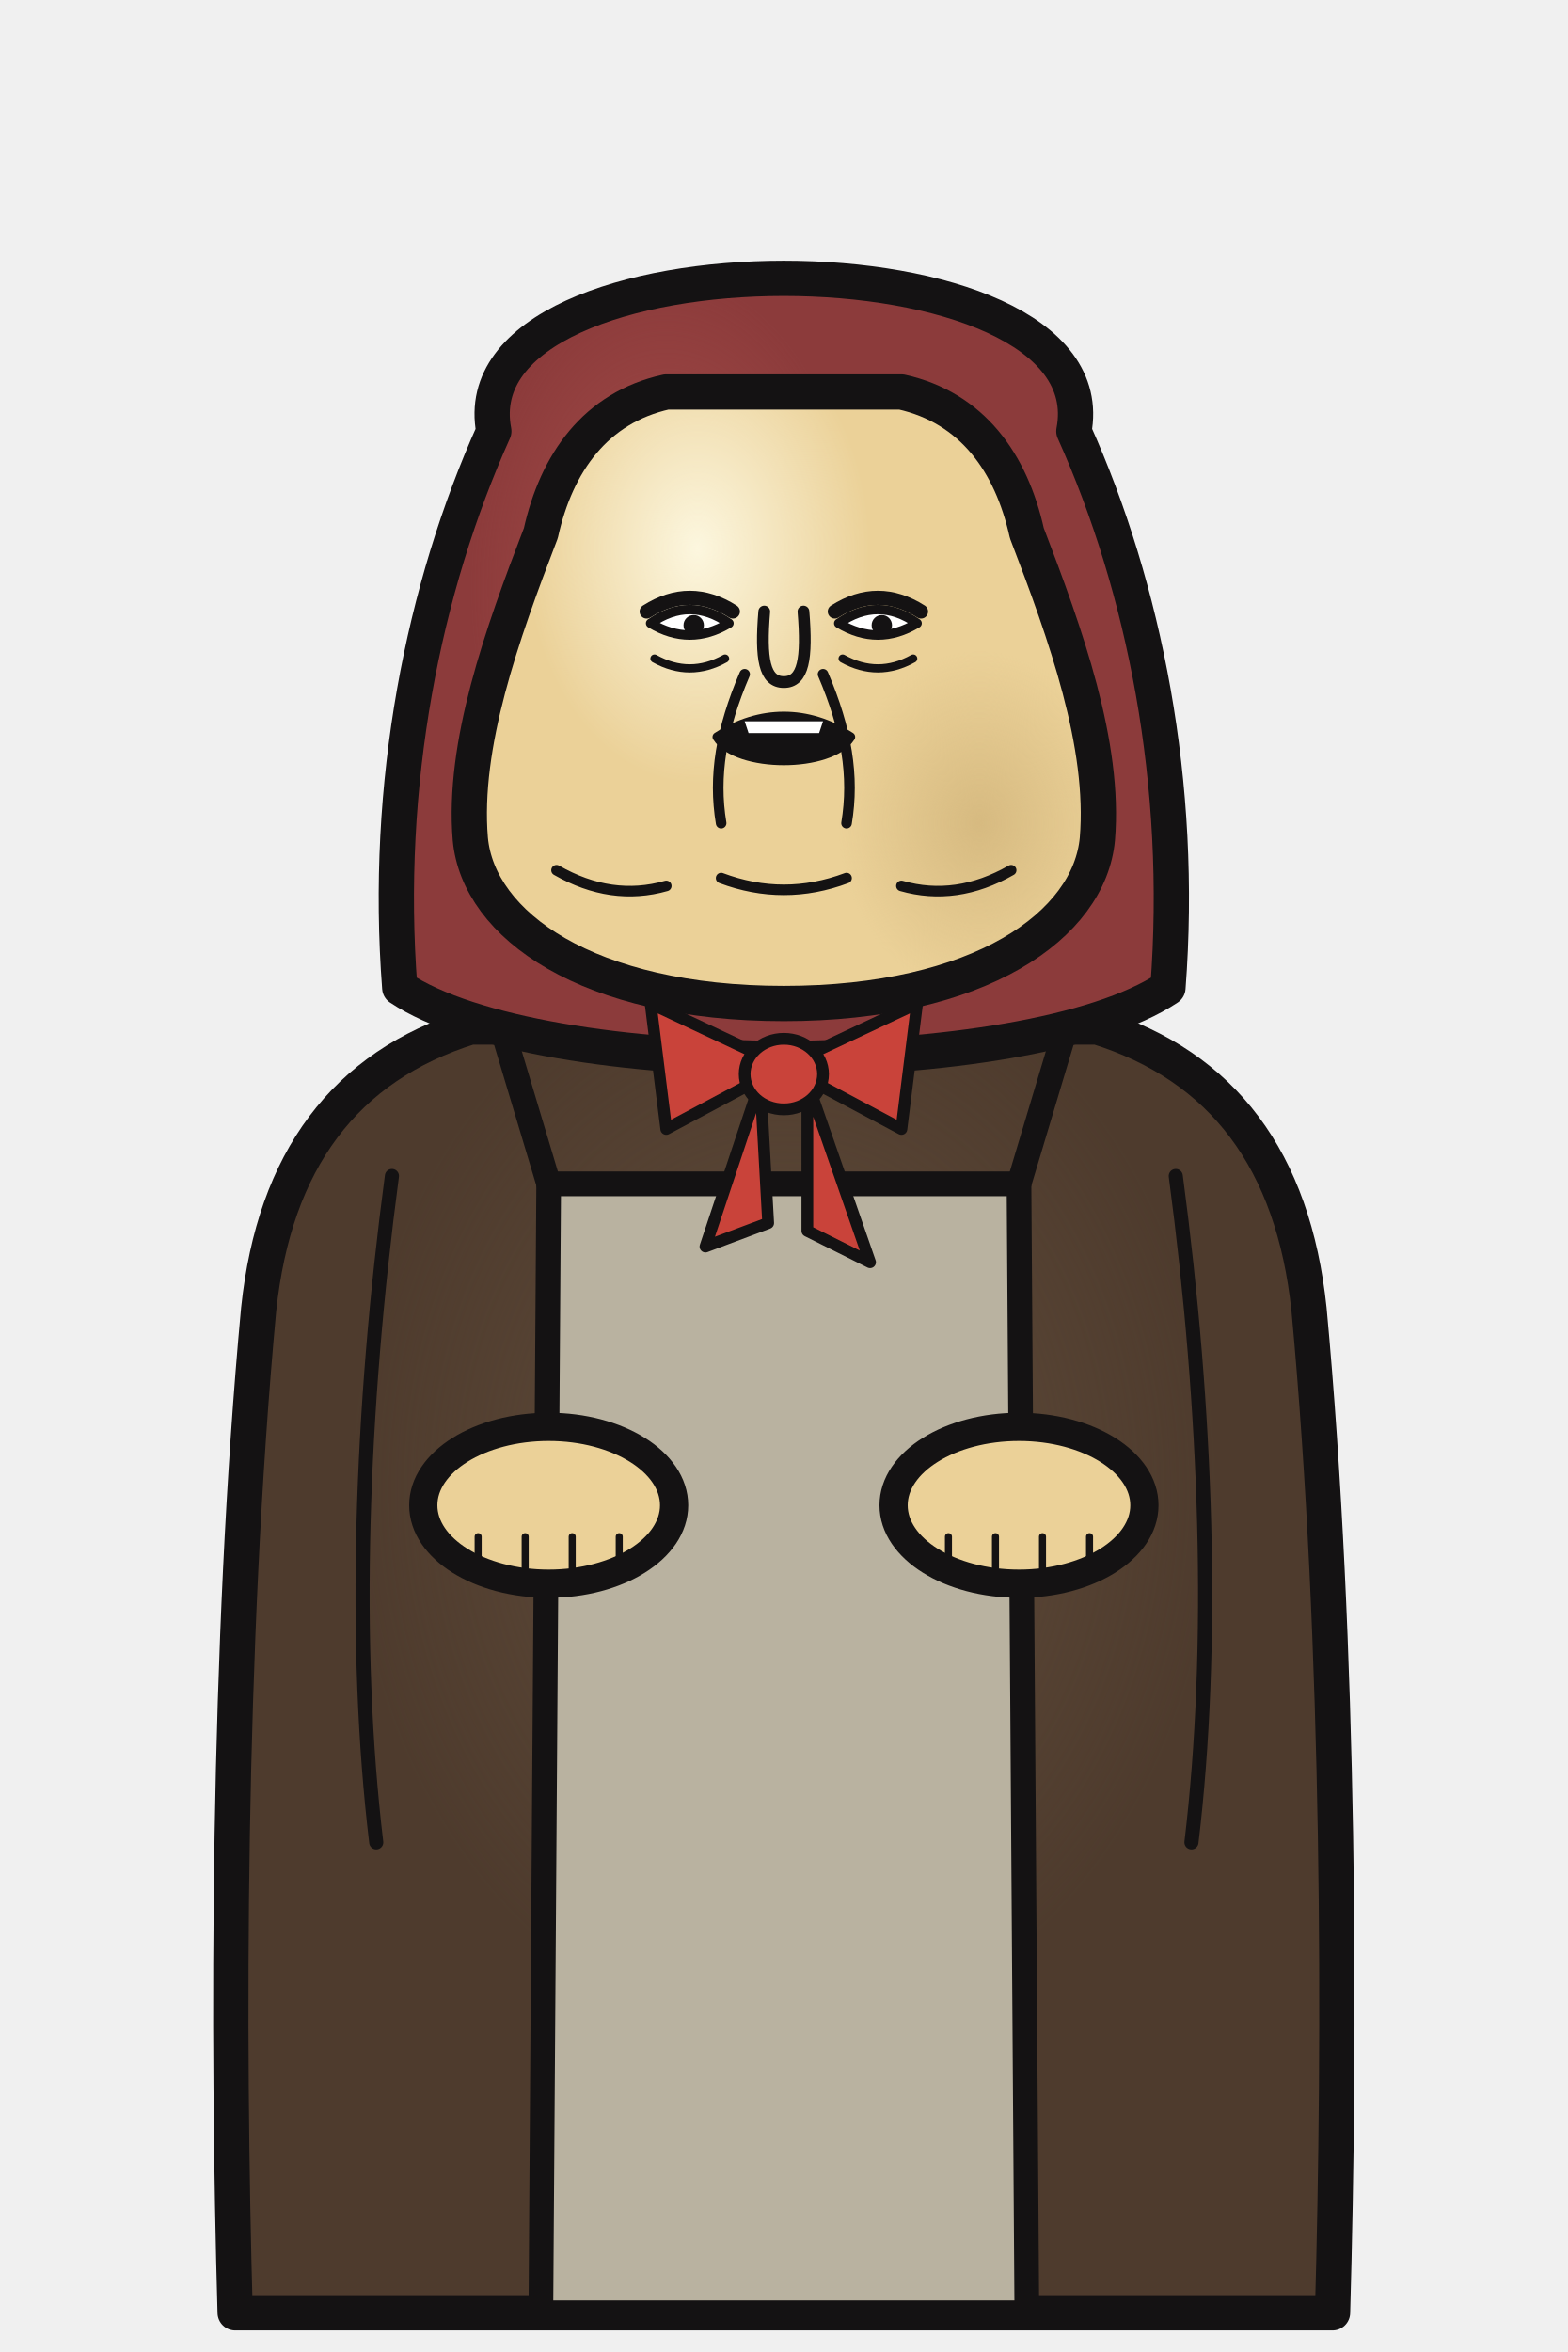
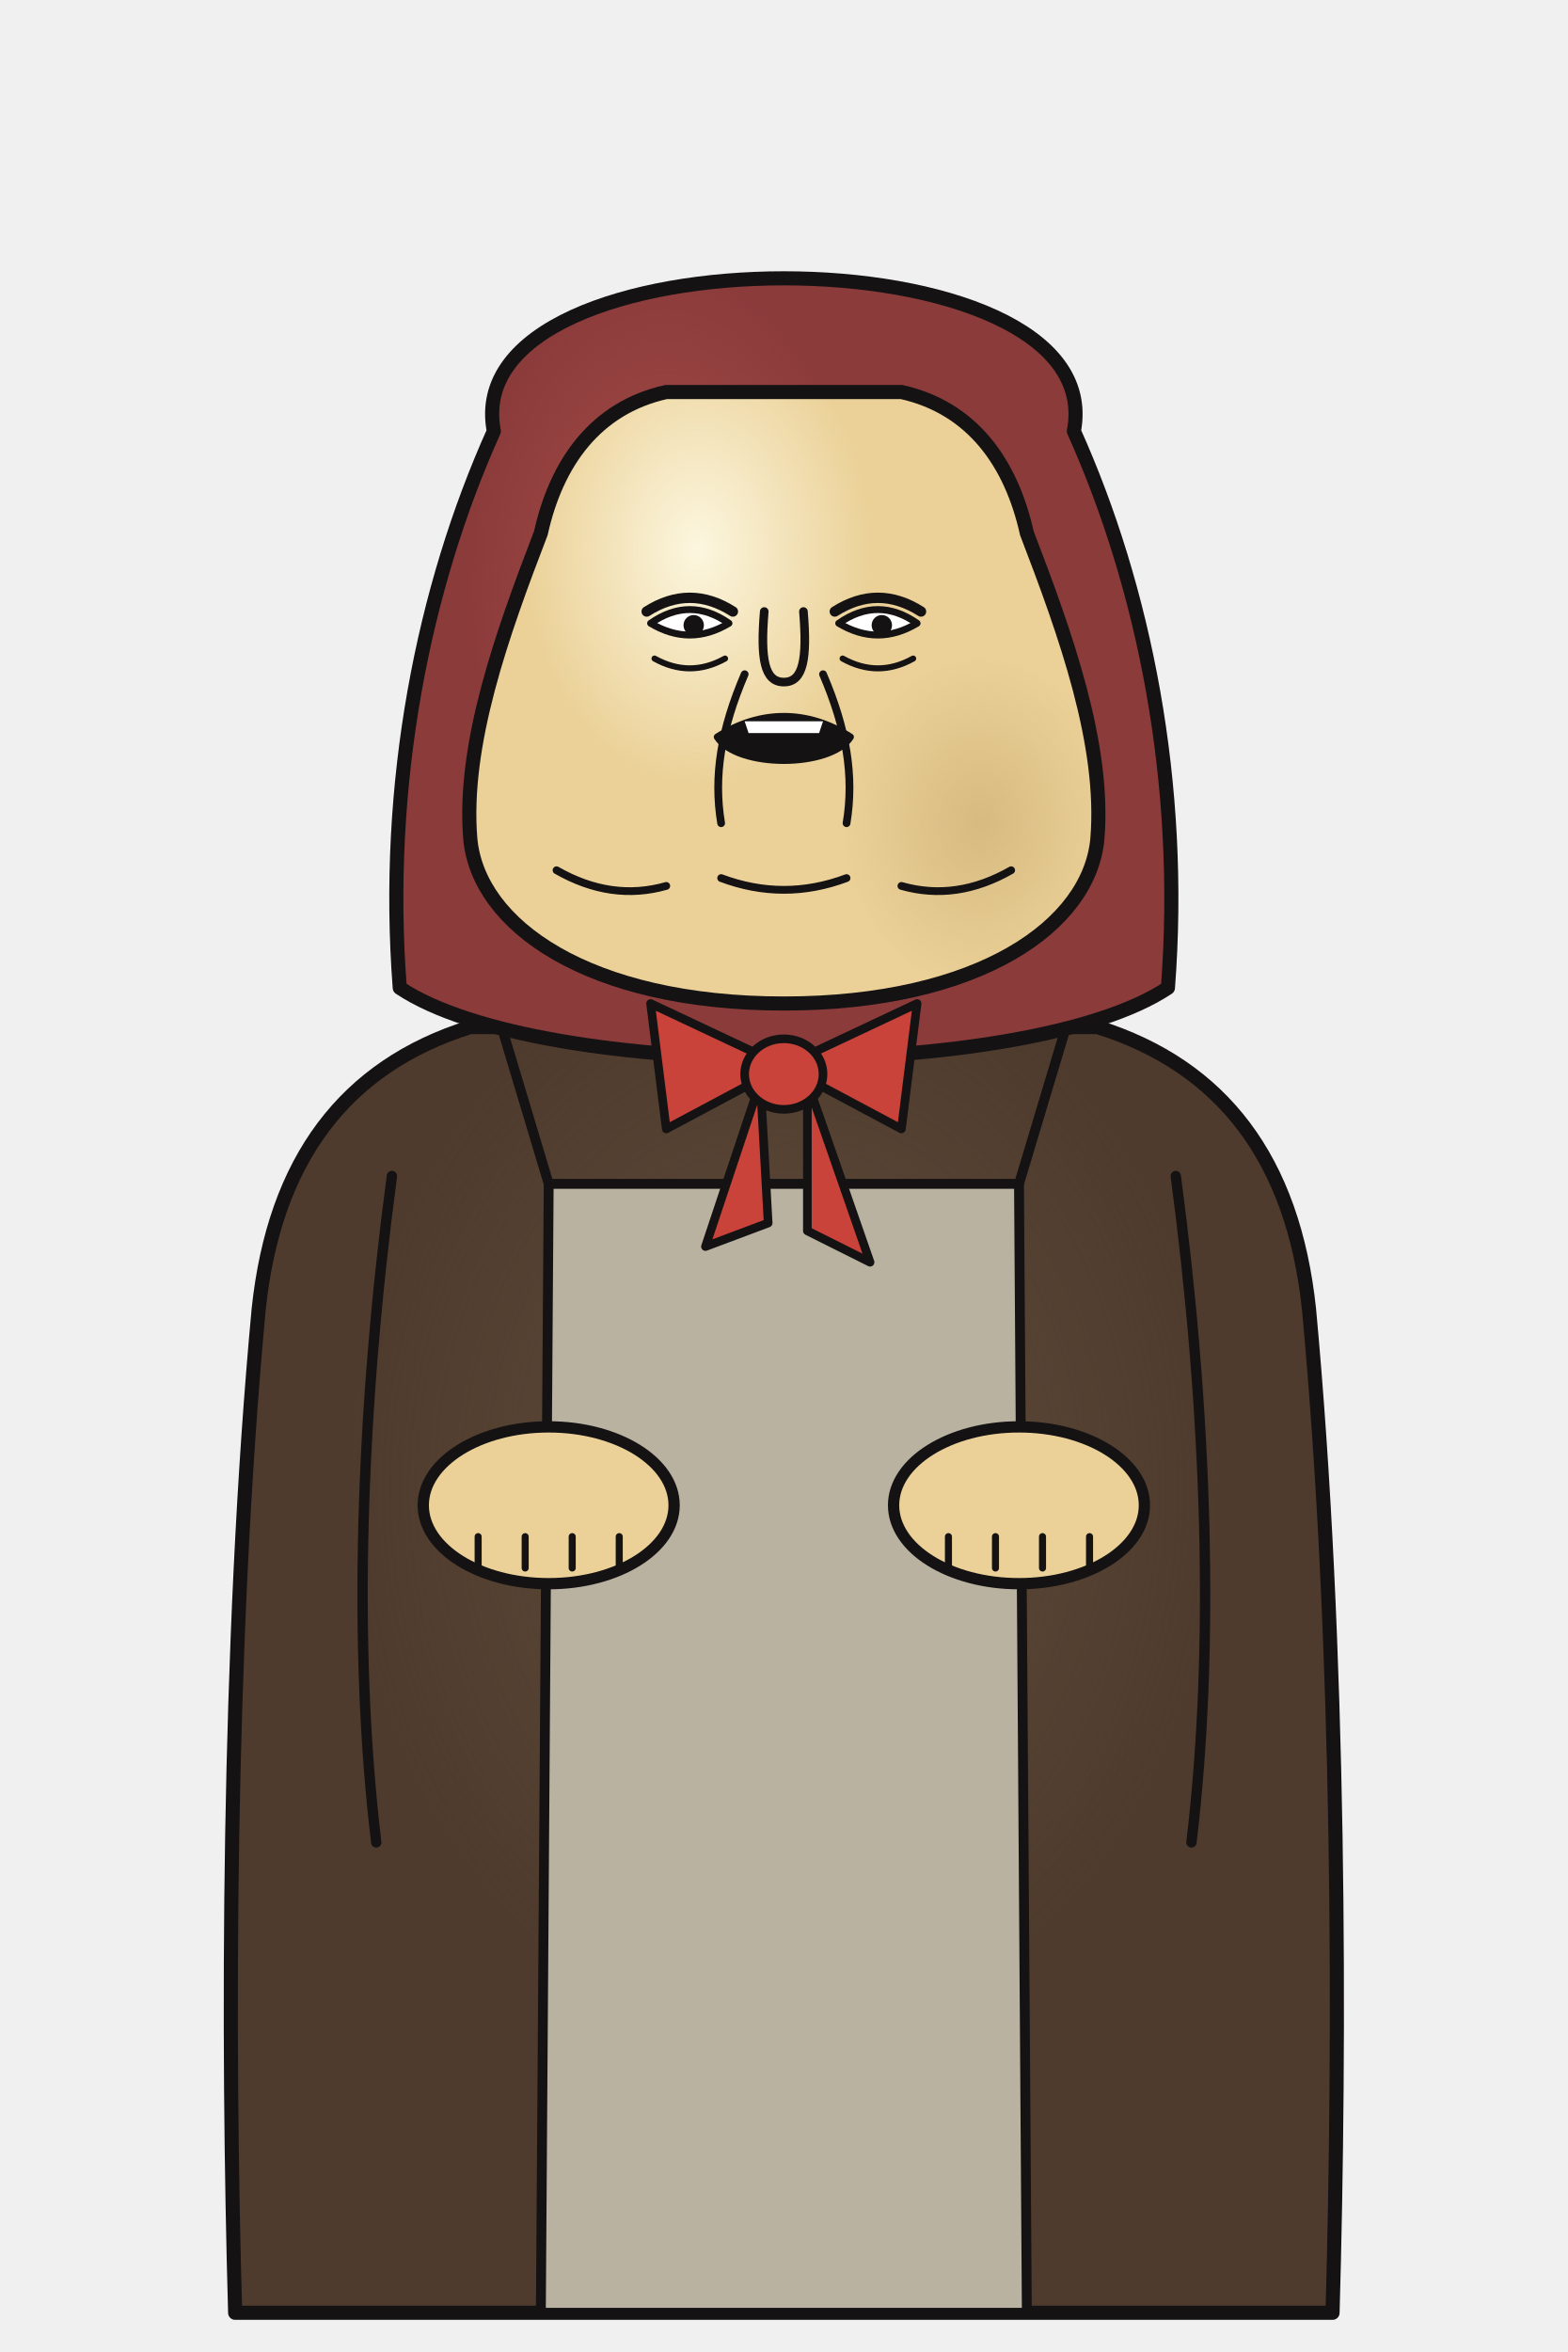
<svg xmlns="http://www.w3.org/2000/svg" width="800" height="1200" viewBox="0 0 400 600">
  <defs>
    <radialGradient id="g1">
      <stop offset="0" stop-color="#64503E" stop-opacity="0.85" />
      <stop offset="0.0" stop-color="#64503E" stop-opacity="0.85" />
      <stop offset="1" stop-color="#64503E" stop-opacity="0" />
    </radialGradient>
    <clipPath id="s1">
      <path d="M120,262 C88,272 70,296 66,334 C58,420 58,520 60,590 L340,590 C342,520 342,420 334,334 C330,296 312,272 280,262 Z" />
    </clipPath>
    <radialGradient id="g2">
      <stop offset="0" stop-color="#A9504C" stop-opacity="0.85" />
      <stop offset="0.0" stop-color="#A9504C" stop-opacity="0.85" />
      <stop offset="1" stop-color="#A9504C" stop-opacity="0" />
    </radialGradient>
    <clipPath id="s2">
      <path d="M126,110 C116,58 284,58 274,110 C292,150 302,200 298,252 C262,276 138,276 102,252 C98,200 108,150 126,110 Z" />
    </clipPath>
    <radialGradient id="g3">
      <stop offset="0" stop-color="#FFFDEB" stop-opacity="0.85" />
      <stop offset="0.0" stop-color="#FFFDEB" stop-opacity="0.85" />
      <stop offset="1" stop-color="#FFFDEB" stop-opacity="0" />
    </radialGradient>
    <clipPath id="s3">
      <path d="M170,100 C152,104 142,118 138,136 C128,162 118,190 120,214 C122,236 150,256 200,256 C250,256 278,236 280,214 C282,190 272,162 262,136 C258,118 248,104 230,100 Z" />
    </clipPath>
    <radialGradient id="g4">
      <stop offset="0" stop-color="#D3B67C" stop-opacity="0.85" />
      <stop offset="0.0" stop-color="#D3B67C" stop-opacity="0.85" />
      <stop offset="1" stop-color="#D3B67C" stop-opacity="0" />
    </radialGradient>
    <clipPath id="s4">
      <path d="M170,100 C152,104 142,118 138,136 C128,162 118,190 120,214 C122,236 150,256 200,256 C250,256 278,236 280,214 C282,190 272,162 262,136 C258,118 248,104 230,100 Z" />
    </clipPath>
  </defs>
  <path d="M120,262 C88,272 70,296 66,334 C58,420 58,520 60,590 L340,590 C342,520 342,420 334,334 C330,296 312,272 280,262 Z" fill="#4E3B2D" />
  <g clip-path="url(#s1)">
    <ellipse cx="200" cy="380" rx="110" ry="140" fill="url(#g1)" />
  </g>
-   <path d="M120,262 C88,272 70,296 66,334 C58,420 58,520 60,590 L340,590 C342,520 342,420 334,334 C330,296 312,272 280,262 Z" fill="none" stroke="#141213" stroke-width="9.0" stroke-linejoin="round" stroke-linecap="round" />
-   <path d="M140,302 L260,302 L262,590 L138,590 Z" fill="#B9B2A0" stroke="#141213" stroke-width="6.3" stroke-linejoin="round" stroke-linecap="round" />
-   <path d="M140,302 L128,262 M260,302 L272,262" fill="none" stroke="#141213" stroke-width="6.3" stroke-linejoin="round" stroke-linecap="round" />
-   <path d="M100,300 C92,360 90,420 96,470 M300,300 C308,360 310,420 304,470" fill="none" stroke="#141213" stroke-width="3.6" stroke-linejoin="round" stroke-linecap="round" />
-   <ellipse cx="140.0" cy="384.0" rx="32.0" ry="20.0" fill="#EBD198" stroke="#141213" stroke-width="7.2" />
+   <path d="M120,262 C88,272 70,296 66,334 C58,420 58,520 60,590 L340,590 C342,520 342,420 334,334 C330,296 312,272 280,262 Z" fill="none" stroke="#141213" stroke-width="3.6" stroke-linejoin="round" stroke-linecap="round" />
+   <path d="M140,302 L260,302 L262,590 L138,590 Z" fill="#B9B2A0" stroke="#141213" stroke-width="2.52" stroke-linejoin="round" stroke-linecap="round" />
+   <path d="M140,302 L128,262 M260,302 L272,262" fill="none" stroke="#141213" stroke-width="2.52" stroke-linejoin="round" stroke-linecap="round" />
+   <path d="M100,300 C92,360 90,420 96,470 M300,300 C308,360 310,420 304,470" fill="none" stroke="#141213" stroke-width="2.64" stroke-linejoin="round" stroke-linecap="round" />
+   <ellipse cx="140.0" cy="384.0" rx="32.0" ry="20.0" fill="#EBD198" stroke="#141213" stroke-width="2.88" />
  <path d="M122,392 L122,400" fill="none" stroke="#141213" stroke-width="1.8" stroke-linejoin="round" stroke-linecap="round" />
  <path d="M134,392 L134,400" fill="none" stroke="#141213" stroke-width="1.8" stroke-linejoin="round" stroke-linecap="round" />
  <path d="M146,392 L146,400" fill="none" stroke="#141213" stroke-width="1.8" stroke-linejoin="round" stroke-linecap="round" />
  <path d="M158,392 L158,400" fill="none" stroke="#141213" stroke-width="1.8" stroke-linejoin="round" stroke-linecap="round" />
-   <ellipse cx="260.0" cy="384.0" rx="32.0" ry="20.0" fill="#EBD198" stroke="#141213" stroke-width="7.2" />
+   <ellipse cx="260.0" cy="384.0" rx="32.0" ry="20.0" fill="#EBD198" stroke="#141213" stroke-width="2.88" />
  <path d="M242,392 L242,400" fill="none" stroke="#141213" stroke-width="1.8" stroke-linejoin="round" stroke-linecap="round" />
  <path d="M254,392 L254,400" fill="none" stroke="#141213" stroke-width="1.8" stroke-linejoin="round" stroke-linecap="round" />
  <path d="M266,392 L266,400" fill="none" stroke="#141213" stroke-width="1.8" stroke-linejoin="round" stroke-linecap="round" />
  <path d="M278,392 L278,400" fill="none" stroke="#141213" stroke-width="1.8" stroke-linejoin="round" stroke-linecap="round" />
  <path d="M126,110 C116,58 284,58 274,110 C292,150 302,200 298,252 C262,276 138,276 102,252 C98,200 108,150 126,110 Z" fill="#8C3B3B" />
  <g clip-path="url(#s2)">
    <ellipse cx="170" cy="150" rx="50" ry="80" fill="url(#g2)" />
  </g>
-   <path d="M126,110 C116,58 284,58 274,110 C292,150 302,200 298,252 C262,276 138,276 102,252 C98,200 108,150 126,110 Z" fill="none" stroke="#141213" stroke-width="9.0" stroke-linejoin="round" stroke-linecap="round" />
-   <path d="M200,272 L166,256 L170,288 Z M200,272 L234,256 L230,288 Z" fill="#C9433A" stroke="#141213" stroke-width="3.0" stroke-linejoin="round" stroke-linecap="round" />
-   <path d="M194,276 L180,318 L196,312 Z M206,276 L222,322 L206,314 Z" fill="#C9433A" stroke="#141213" stroke-width="3.0" stroke-linejoin="round" stroke-linecap="round" />
-   <ellipse cx="200.0" cy="274.0" rx="10.0" ry="9.0" fill="#C9433A" stroke="#141213" stroke-width="3.0" />
+   <path d="M126,110 C116,58 284,58 274,110 C292,150 302,200 298,252 C262,276 138,276 102,252 C98,200 108,150 126,110 Z" fill="none" stroke="#141213" stroke-width="3.6" stroke-linejoin="round" stroke-linecap="round" />
+   <path d="M200,272 L166,256 L170,288 Z M200,272 L234,256 L230,288 Z" fill="#C9433A" stroke="#141213" stroke-width="2.2" stroke-linejoin="round" stroke-linecap="round" />
+   <path d="M194,276 L180,318 L196,312 Z M206,276 L222,322 L206,314 Z" fill="#C9433A" stroke="#141213" stroke-width="2.2" stroke-linejoin="round" stroke-linecap="round" />
+   <ellipse cx="200.0" cy="274.0" rx="10.0" ry="9.0" fill="#C9433A" stroke="#141213" stroke-width="2.2" />
  <path d="M170,100 C152,104 142,118 138,136 C128,162 118,190 120,214 C122,236 150,256 200,256 C250,256 278,236 280,214 C282,190 272,162 262,136 C258,118 248,104 230,100 Z" fill="#EBD198" />
  <g clip-path="url(#s3)">
    <ellipse cx="178" cy="140" rx="44" ry="60" fill="url(#g3)" />
  </g>
  <g clip-path="url(#s4)">
    <ellipse cx="250" cy="210" rx="36" ry="44" fill="url(#g4)" />
  </g>
-   <path d="M170,100 C152,104 142,118 138,136 C128,162 118,190 120,214 C122,236 150,256 200,256 C250,256 278,236 280,214 C282,190 272,162 262,136 C258,118 248,104 230,100 Z" fill="none" stroke="#141213" stroke-width="9.0" stroke-linejoin="round" stroke-linecap="round" />
-   <path d="M166,159 Q176,152 186,159 Q176,165 166,159 Z" fill="#FFFFFF" stroke="#141213" stroke-width="2.4" stroke-linejoin="round" stroke-linecap="round" />
+   <path d="M170,100 C152,104 142,118 138,136 C128,162 118,190 120,214 C122,236 150,256 200,256 C250,256 278,236 280,214 C282,190 272,162 262,136 C258,118 248,104 230,100 Z" fill="none" stroke="#141213" stroke-width="3.6" stroke-linejoin="round" stroke-linecap="round" />
+   <path d="M166,159 Q176,152 186,159 Q176,165 166,159 Z" fill="#FFFFFF" stroke="#141213" stroke-width="1.76" stroke-linejoin="round" stroke-linecap="round" />
  <ellipse cx="177.0" cy="159.5" rx="2.6" ry="2.6" fill="#141213" />
-   <path d="M165,156 Q176,149 187,156" fill="none" stroke="#141213" stroke-width="3.6" stroke-linejoin="round" stroke-linecap="round" />
-   <path d="M167,168 Q176,173 185,168" fill="none" stroke="#141213" stroke-width="2.1" stroke-linejoin="round" stroke-linecap="round" />
-   <path d="M214,159 Q224,152 234,159 Q224,165 214,159 Z" fill="#FFFFFF" stroke="#141213" stroke-width="2.4" stroke-linejoin="round" stroke-linecap="round" />
+   <path d="M165,156 Q176,149 187,156" fill="none" stroke="#141213" stroke-width="2.64" stroke-linejoin="round" stroke-linecap="round" />
+   <path d="M167,168 Q176,173 185,168" fill="none" stroke="#141213" stroke-width="1.54" stroke-linejoin="round" stroke-linecap="round" />
+   <path d="M214,159 Q224,152 234,159 Q224,165 214,159 Z" fill="#FFFFFF" stroke="#141213" stroke-width="1.76" stroke-linejoin="round" stroke-linecap="round" />
  <ellipse cx="225.0" cy="159.5" rx="2.6" ry="2.6" fill="#141213" />
-   <path d="M213,156 Q224,149 235,156" fill="none" stroke="#141213" stroke-width="3.6" stroke-linejoin="round" stroke-linecap="round" />
-   <path d="M215,168 Q224,173 233,168" fill="none" stroke="#141213" stroke-width="2.1" stroke-linejoin="round" stroke-linecap="round" />
-   <path d="M195,156 C194,168 195,174 200,174 C205,174 206,168 205,156" fill="none" stroke="#141213" stroke-width="3.0" stroke-linejoin="round" stroke-linecap="round" />
-   <path d="M183,188 C194,181 206,181 217,188 C212,196 188,196 183,188 Z" fill="#141213" stroke="#141213" stroke-width="2.4" stroke-linejoin="round" stroke-linecap="round" />
+   <path d="M213,156 Q224,149 235,156" fill="none" stroke="#141213" stroke-width="2.64" stroke-linejoin="round" stroke-linecap="round" />
+   <path d="M215,168 Q224,173 233,168" fill="none" stroke="#141213" stroke-width="1.54" stroke-linejoin="round" stroke-linecap="round" />
+   <path d="M195,156 C194,168 195,174 200,174 C205,174 206,168 205,156" fill="none" stroke="#141213" stroke-width="2.2" stroke-linejoin="round" stroke-linecap="round" />
+   <path d="M183,188 C194,181 206,181 217,188 C212,196 188,196 183,188 Z" fill="#141213" stroke="#141213" stroke-width="1.76" stroke-linejoin="round" stroke-linecap="round" />
  <path d="M190,184 L210,184 L209,187 L191,187 Z" fill="#FFFFFF" />
-   <path d="M190,172 C184,186 182,198 184,210 M210,172 C216,186 218,198 216,210" fill="none" stroke="#141213" stroke-width="2.7" stroke-linejoin="round" stroke-linecap="round" />
-   <path d="M142,222 Q156,230 170,226 M184,224 Q200,230 216,224 M258,222 Q244,230 230,226" fill="none" stroke="#141213" stroke-width="2.7" stroke-linejoin="round" stroke-linecap="round" />
+   <path d="M190,172 C184,186 182,198 184,210 M210,172 C216,186 218,198 216,210" fill="none" stroke="#141213" stroke-width="1.98" stroke-linejoin="round" stroke-linecap="round" />
+   <path d="M142,222 Q156,230 170,226 M184,224 Q200,230 216,224 M258,222 Q244,230 230,226" fill="none" stroke="#141213" stroke-width="1.98" stroke-linejoin="round" stroke-linecap="round" />
</svg>
